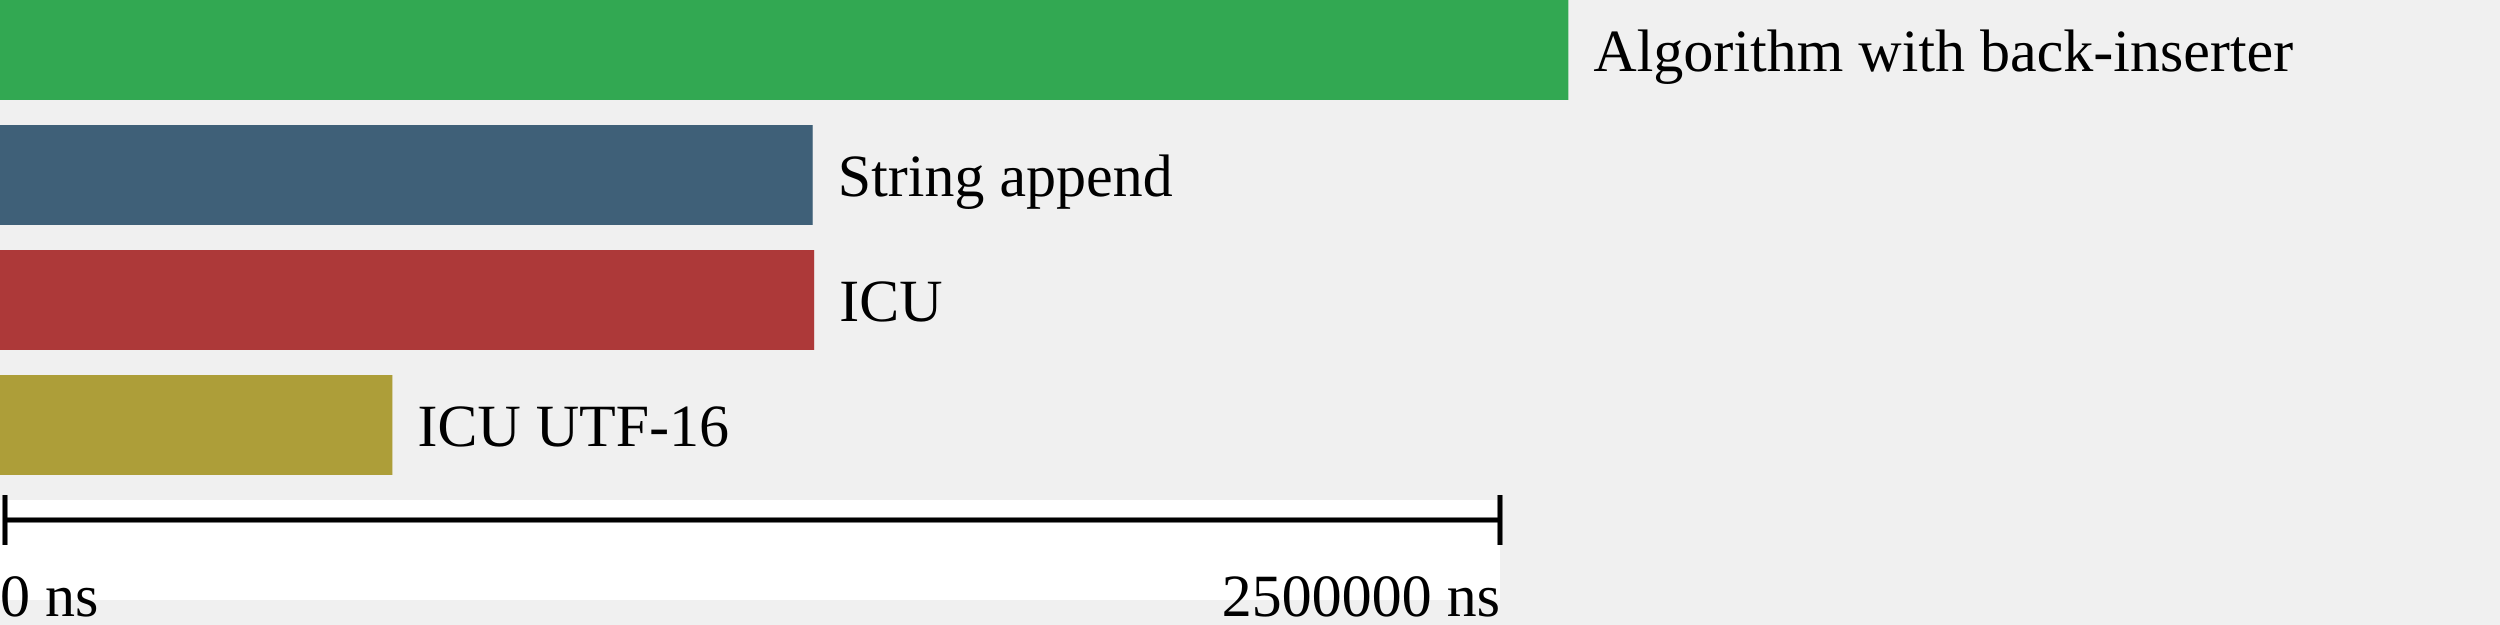
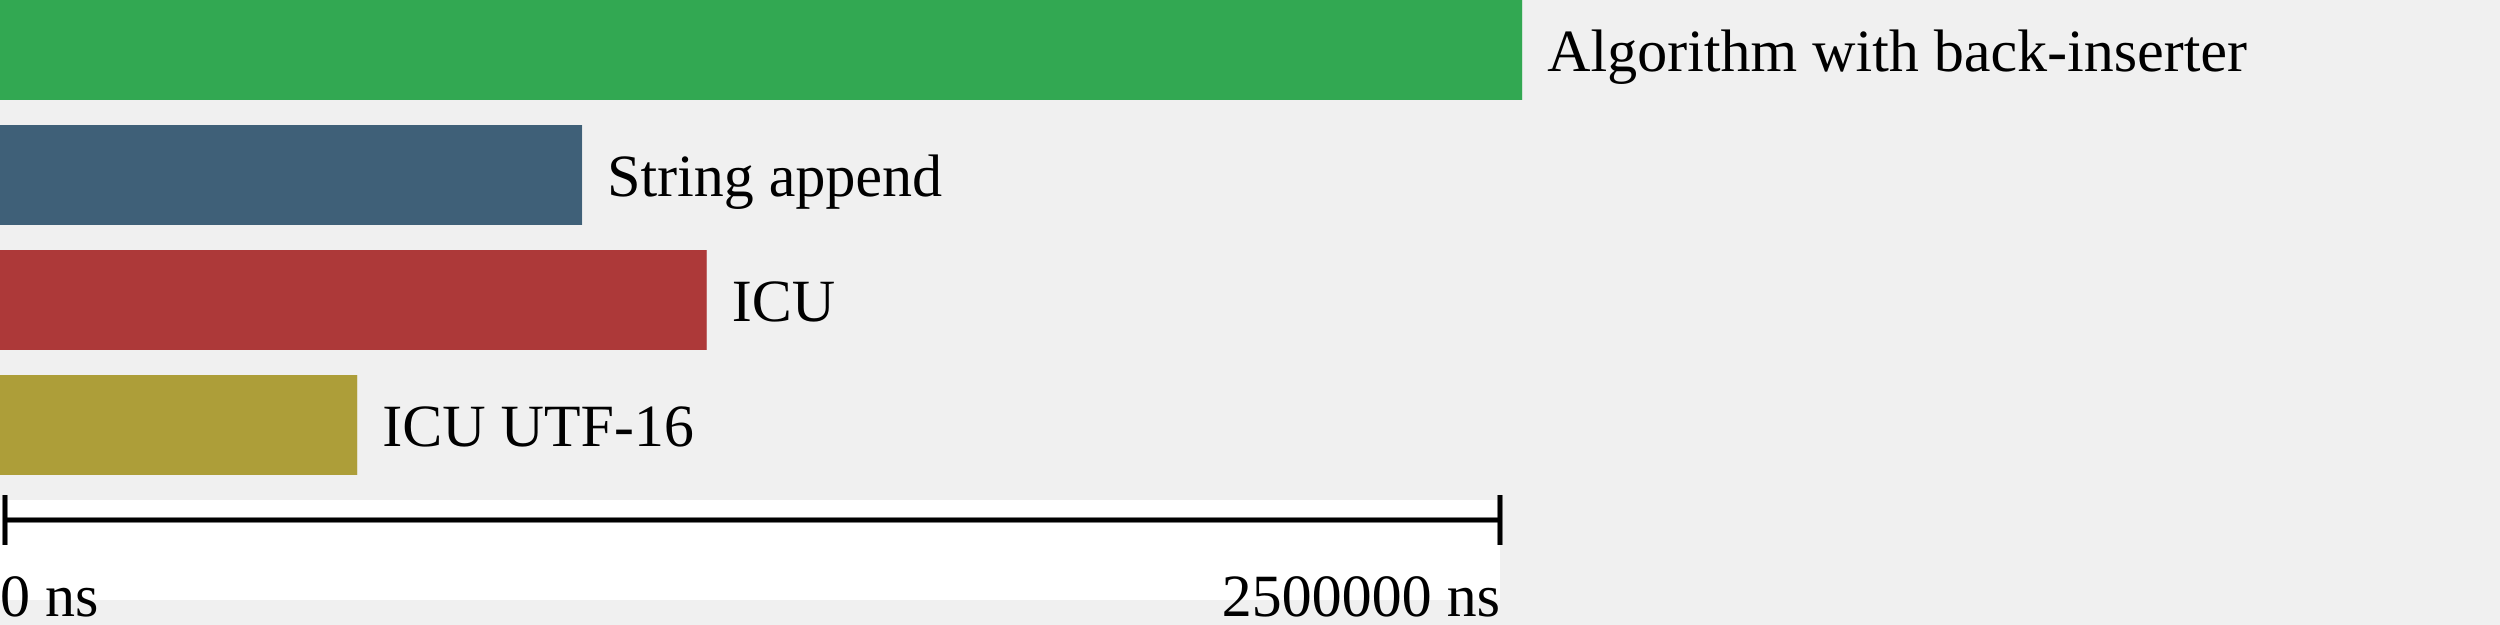
<svg xmlns="http://www.w3.org/2000/svg" version="1.1" width="500" height="125">
-   <rect width="313.669" height="20" y="0" fill="#32a852" />
-   <text x="318.669" y="10.0" dy=".35em" fill="black">Algorithm with back-inserter</text>
-   <rect width="162.543" height="20" y="25" fill="#3f6078" />
-   <text x="167.543" y="35.0" dy=".35em" fill="black">String append</text>
-   <rect width="162.833" height="20" y="50" fill="#ad3939" />
-   <text x="167.833" y="60.0" dy=".35em" fill="black">ICU</text>
-   <rect width="78.479" height="20" y="75" fill="#ad9e39" />
-   <text x="83.479" y="85.0" dy=".35em" fill="black">ICU UTF-16</text>
+   <rect width="304.435" height="20" y="0" fill="#32a852" />
+   <text x="309.435" y="10.0" dy=".35em" fill="black">Algorithm with back-inserter</text>
+   <rect width="116.416" height="20" y="25" fill="#3f6078" />
+   <text x="121.416" y="35.0" dy=".35em" fill="black">String append</text>
+   <rect width="141.348" height="20" y="50" fill="#ad3939" />
+   <text x="146.348" y="60.0" dy=".35em" fill="black">ICU</text>
+   <rect width="71.444" height="20" y="75" fill="#ad9e39" />
+   <text x="76.444" y="85.0" dy=".35em" fill="black">ICU UTF-16</text>
  <rect width="300" height="20" y="100" fill="white" />
  <line x1="1" y1="104" x2="300" y2="104" stroke="black" fill="black" />
  <line x1="1" y1="99" x2="1" y2="109" stroke="black" fill="black" />
  <line x1="300" y1="99" x2="300" y2="109" stroke="black" fill="black" />
  <text x="0" y="119.0" dy=".35em" fill="black">0 ns</text>
  <text x="300" y="119.0" dy=".35em" text-anchor="end" fill="black">2500000 ns</text>
</svg>
